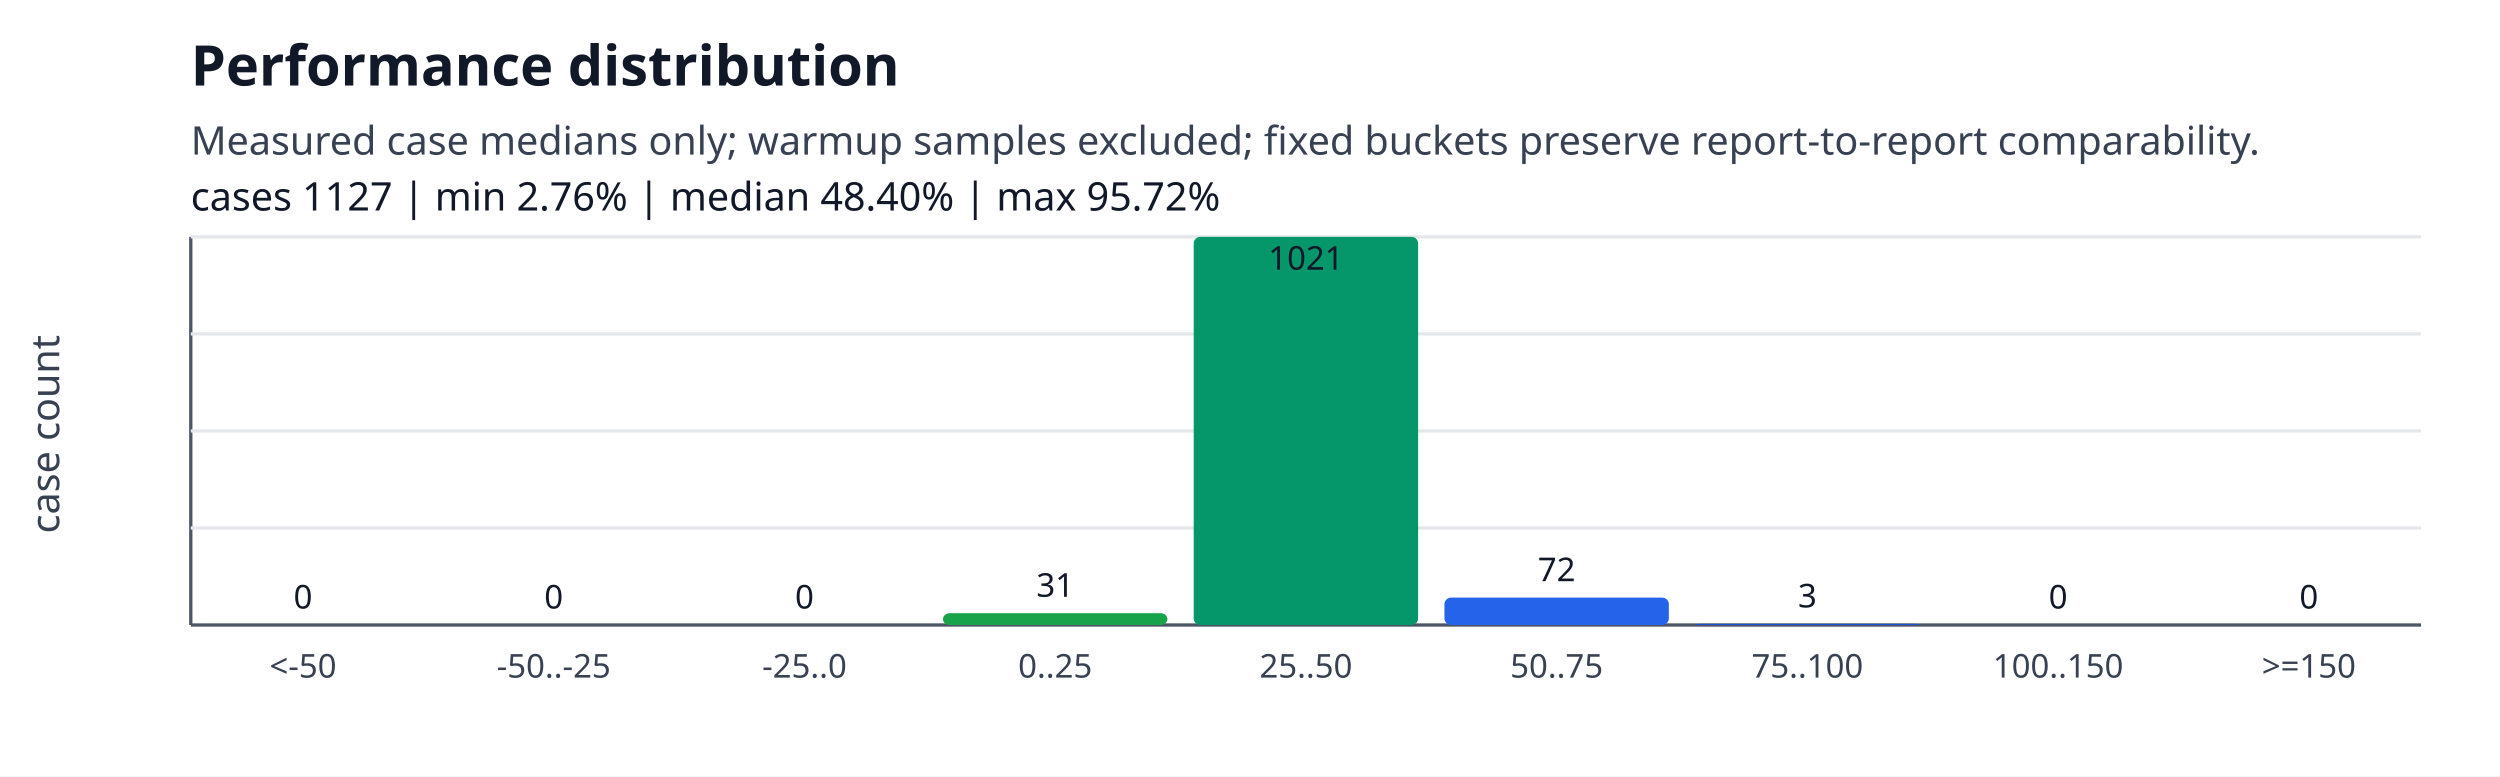
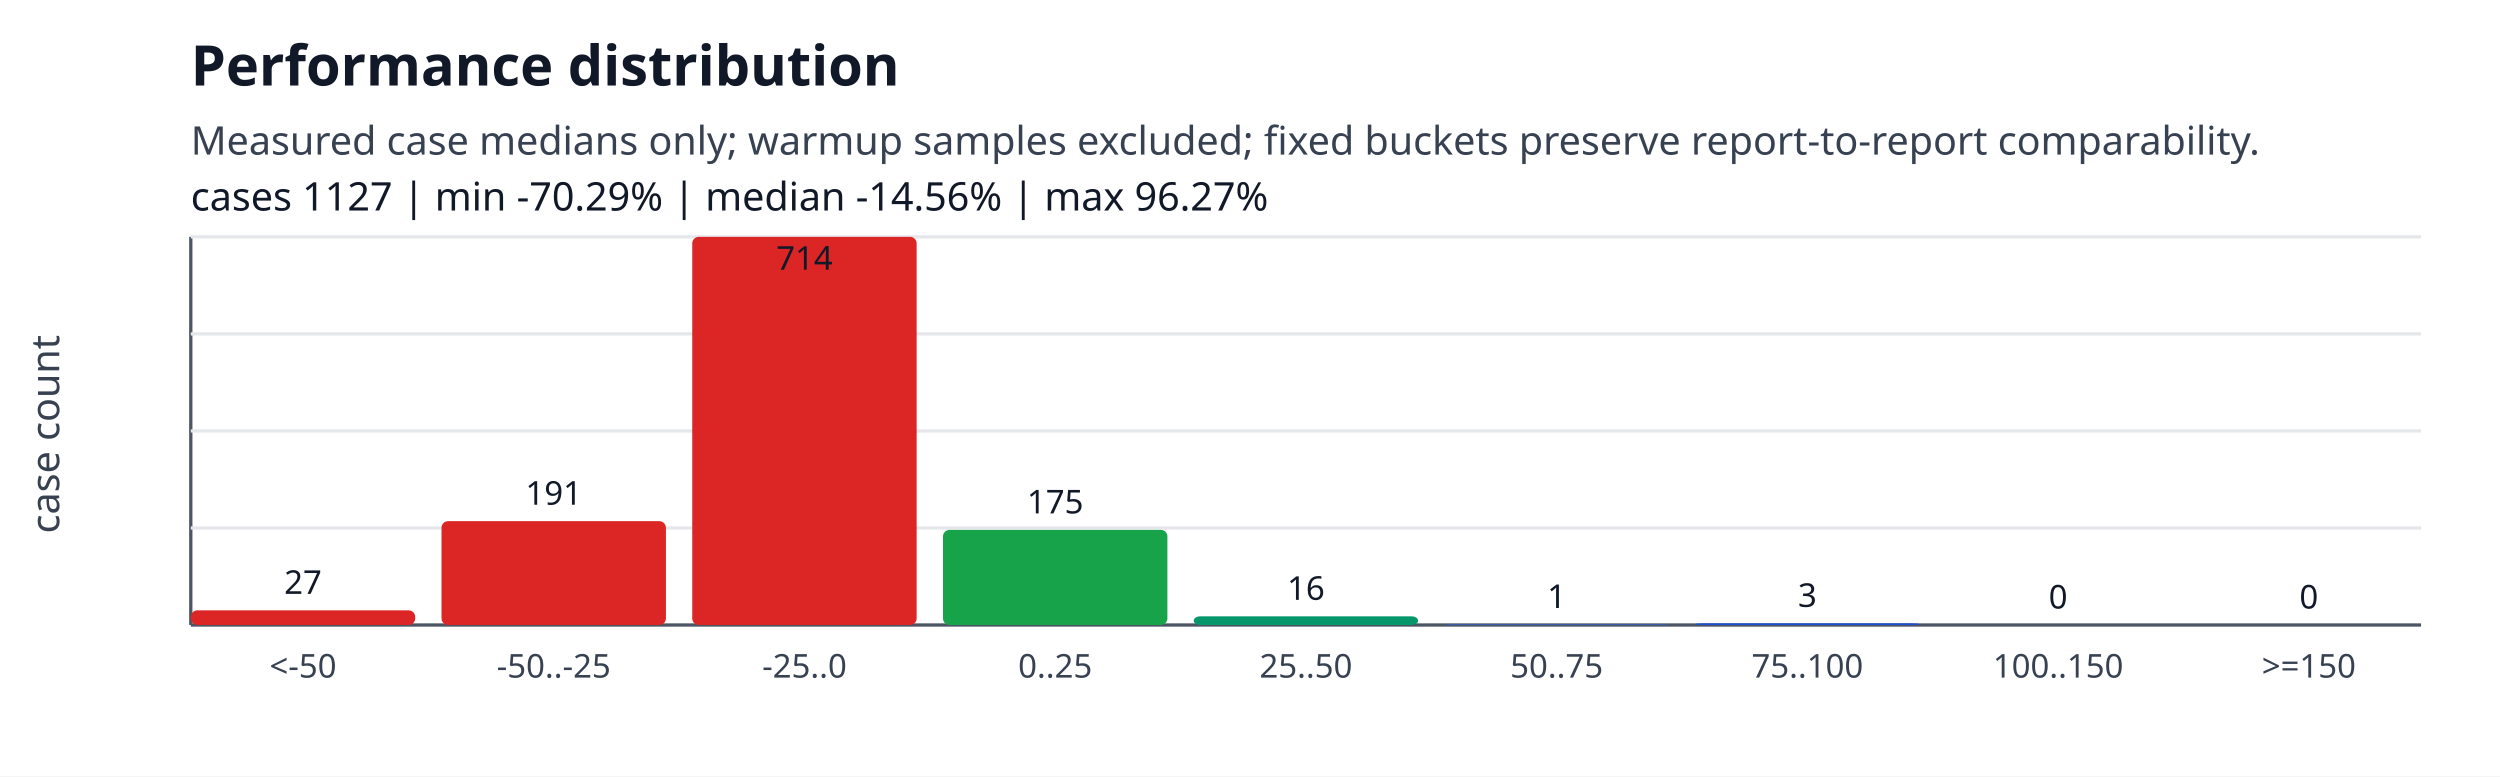
<svg xmlns="http://www.w3.org/2000/svg" width="760" height="236" viewBox="0 0 760 236" role="img" aria-labelledby="perf-hist-title perf-hist-desc">
  <rect width="760" height="236" fill="#ffffff" />
  <text x="58" y="26" font-family="sans-serif" font-size="17" font-weight="700" fill="#111827">Performance distribution</text>
  <text x="58" y="47" font-family="sans-serif" font-size="12" fill="#374151">Measured case medians only; warmup samples excluded; fixed buckets preserve report-to-report comparability.</text>
-   <text x="58" y="64" font-family="sans-serif" font-size="12" fill="#111827">cases 1127 | min 2.76% | median 48.40% | max 95.72%</text>
+   <text x="58" y="64" font-family="sans-serif" font-size="12" fill="#111827">cases 1127 | min -70.29% | median -14.56% | max 96.27%</text>
  <line x1="58" y1="190" x2="736.00" y2="190" stroke="#4b5563" />
  <line x1="58" y1="72" x2="58" y2="190" stroke="#4b5563" />
  <line x1="58" y1="160.50" x2="736.00" y2="160.50" stroke="#e5e7eb" />
  <line x1="58" y1="131.00" x2="736.00" y2="131.00" stroke="#e5e7eb" />
  <line x1="58" y1="101.50" x2="736.00" y2="101.50" stroke="#e5e7eb" />
  <line x1="58" y1="72.00" x2="736.00" y2="72.00" stroke="#e5e7eb" />
-   <rect x="58.00" y="190.00" width="68.22" height="0.00" rx="2" fill="#dc2626" />
-   <text x="92.11" y="185.00" font-family="sans-serif" font-size="10" fill="#111827" text-anchor="middle">0</text>
+   <rect x="58.00" y="185.54" width="68.22" height="4.46" rx="2" fill="#dc2626" />
+   <text x="92.11" y="180.54" font-family="sans-serif" font-size="10" fill="#111827" text-anchor="middle">27</text>
  <text x="92.11" y="206.00" font-family="sans-serif" font-size="10" fill="#374151" text-anchor="middle">&lt;-50</text>
-   <rect x="134.22" y="190.00" width="68.22" height="0.00" rx="2" fill="#dc2626" />
-   <text x="168.33" y="185.00" font-family="sans-serif" font-size="10" fill="#111827" text-anchor="middle">0</text>
+   <rect x="134.22" y="158.43" width="68.22" height="31.57" rx="2" fill="#dc2626" />
+   <text x="168.33" y="153.43" font-family="sans-serif" font-size="10" fill="#111827" text-anchor="middle">191</text>
  <text x="168.33" y="206.00" font-family="sans-serif" font-size="10" fill="#374151" text-anchor="middle">-50..-25</text>
-   <rect x="210.44" y="190.00" width="68.22" height="0.00" rx="2" fill="#dc2626" />
-   <text x="244.56" y="185.00" font-family="sans-serif" font-size="10" fill="#111827" text-anchor="middle">0</text>
+   <rect x="210.44" y="72.00" width="68.22" height="118.00" rx="2" fill="#dc2626" />
+   <text x="244.56" y="82.00" font-family="sans-serif" font-size="10" fill="#111827" text-anchor="middle">714</text>
  <text x="244.56" y="206.00" font-family="sans-serif" font-size="10" fill="#374151" text-anchor="middle">-25..0</text>
-   <rect x="286.67" y="186.42" width="68.22" height="3.58" rx="2" fill="#16a34a" />
-   <text x="320.78" y="181.42" font-family="sans-serif" font-size="10" fill="#111827" text-anchor="middle">31</text>
+   <rect x="286.67" y="161.08" width="68.22" height="28.92" rx="2" fill="#16a34a" />
+   <text x="320.78" y="156.08" font-family="sans-serif" font-size="10" fill="#111827" text-anchor="middle">175</text>
  <text x="320.78" y="206.00" font-family="sans-serif" font-size="10" fill="#374151" text-anchor="middle">0..25</text>
-   <rect x="362.89" y="72.00" width="68.22" height="118.00" rx="2" fill="#059669" />
-   <text x="397.00" y="82.00" font-family="sans-serif" font-size="10" fill="#111827" text-anchor="middle">1021</text>
+   <rect x="362.89" y="187.36" width="68.22" height="2.64" rx="2" fill="#059669" />
+   <text x="397.00" y="182.36" font-family="sans-serif" font-size="10" fill="#111827" text-anchor="middle">16</text>
  <text x="397.00" y="206.00" font-family="sans-serif" font-size="10" fill="#374151" text-anchor="middle">25..50</text>
-   <rect x="439.11" y="181.68" width="68.22" height="8.32" rx="2" fill="#2563eb" />
-   <text x="473.22" y="176.68" font-family="sans-serif" font-size="10" fill="#111827" text-anchor="middle">72</text>
+   <rect x="439.11" y="189.83" width="68.22" height="0.17" rx="2" fill="#2563eb" />
+   <text x="473.22" y="184.83" font-family="sans-serif" font-size="10" fill="#111827" text-anchor="middle">1</text>
  <text x="473.22" y="206.00" font-family="sans-serif" font-size="10" fill="#374151" text-anchor="middle">50..75</text>
-   <rect x="515.33" y="189.65" width="68.22" height="0.35" rx="2" fill="#1d4ed8" />
-   <text x="549.44" y="184.65" font-family="sans-serif" font-size="10" fill="#111827" text-anchor="middle">3</text>
+   <rect x="515.33" y="189.50" width="68.22" height="0.50" rx="2" fill="#1d4ed8" />
+   <text x="549.44" y="184.50" font-family="sans-serif" font-size="10" fill="#111827" text-anchor="middle">3</text>
  <text x="549.44" y="206.00" font-family="sans-serif" font-size="10" fill="#374151" text-anchor="middle">75..100</text>
  <rect x="591.56" y="190.00" width="68.22" height="0.00" rx="2" fill="#1d4ed8" />
  <text x="625.67" y="185.00" font-family="sans-serif" font-size="10" fill="#111827" text-anchor="middle">0</text>
  <text x="625.67" y="206.00" font-family="sans-serif" font-size="10" fill="#374151" text-anchor="middle">100..150</text>
  <rect x="667.78" y="190.00" width="68.22" height="0.00" rx="2" fill="#1d4ed8" />
  <text x="701.89" y="185.00" font-family="sans-serif" font-size="10" fill="#111827" text-anchor="middle">0</text>
  <text x="701.89" y="206.00" font-family="sans-serif" font-size="10" fill="#374151" text-anchor="middle">&gt;=150</text>
  <text x="18" y="132" font-family="sans-serif" font-size="12" fill="#374151" transform="rotate(-90 18 132)" text-anchor="middle">case count</text>
</svg>
